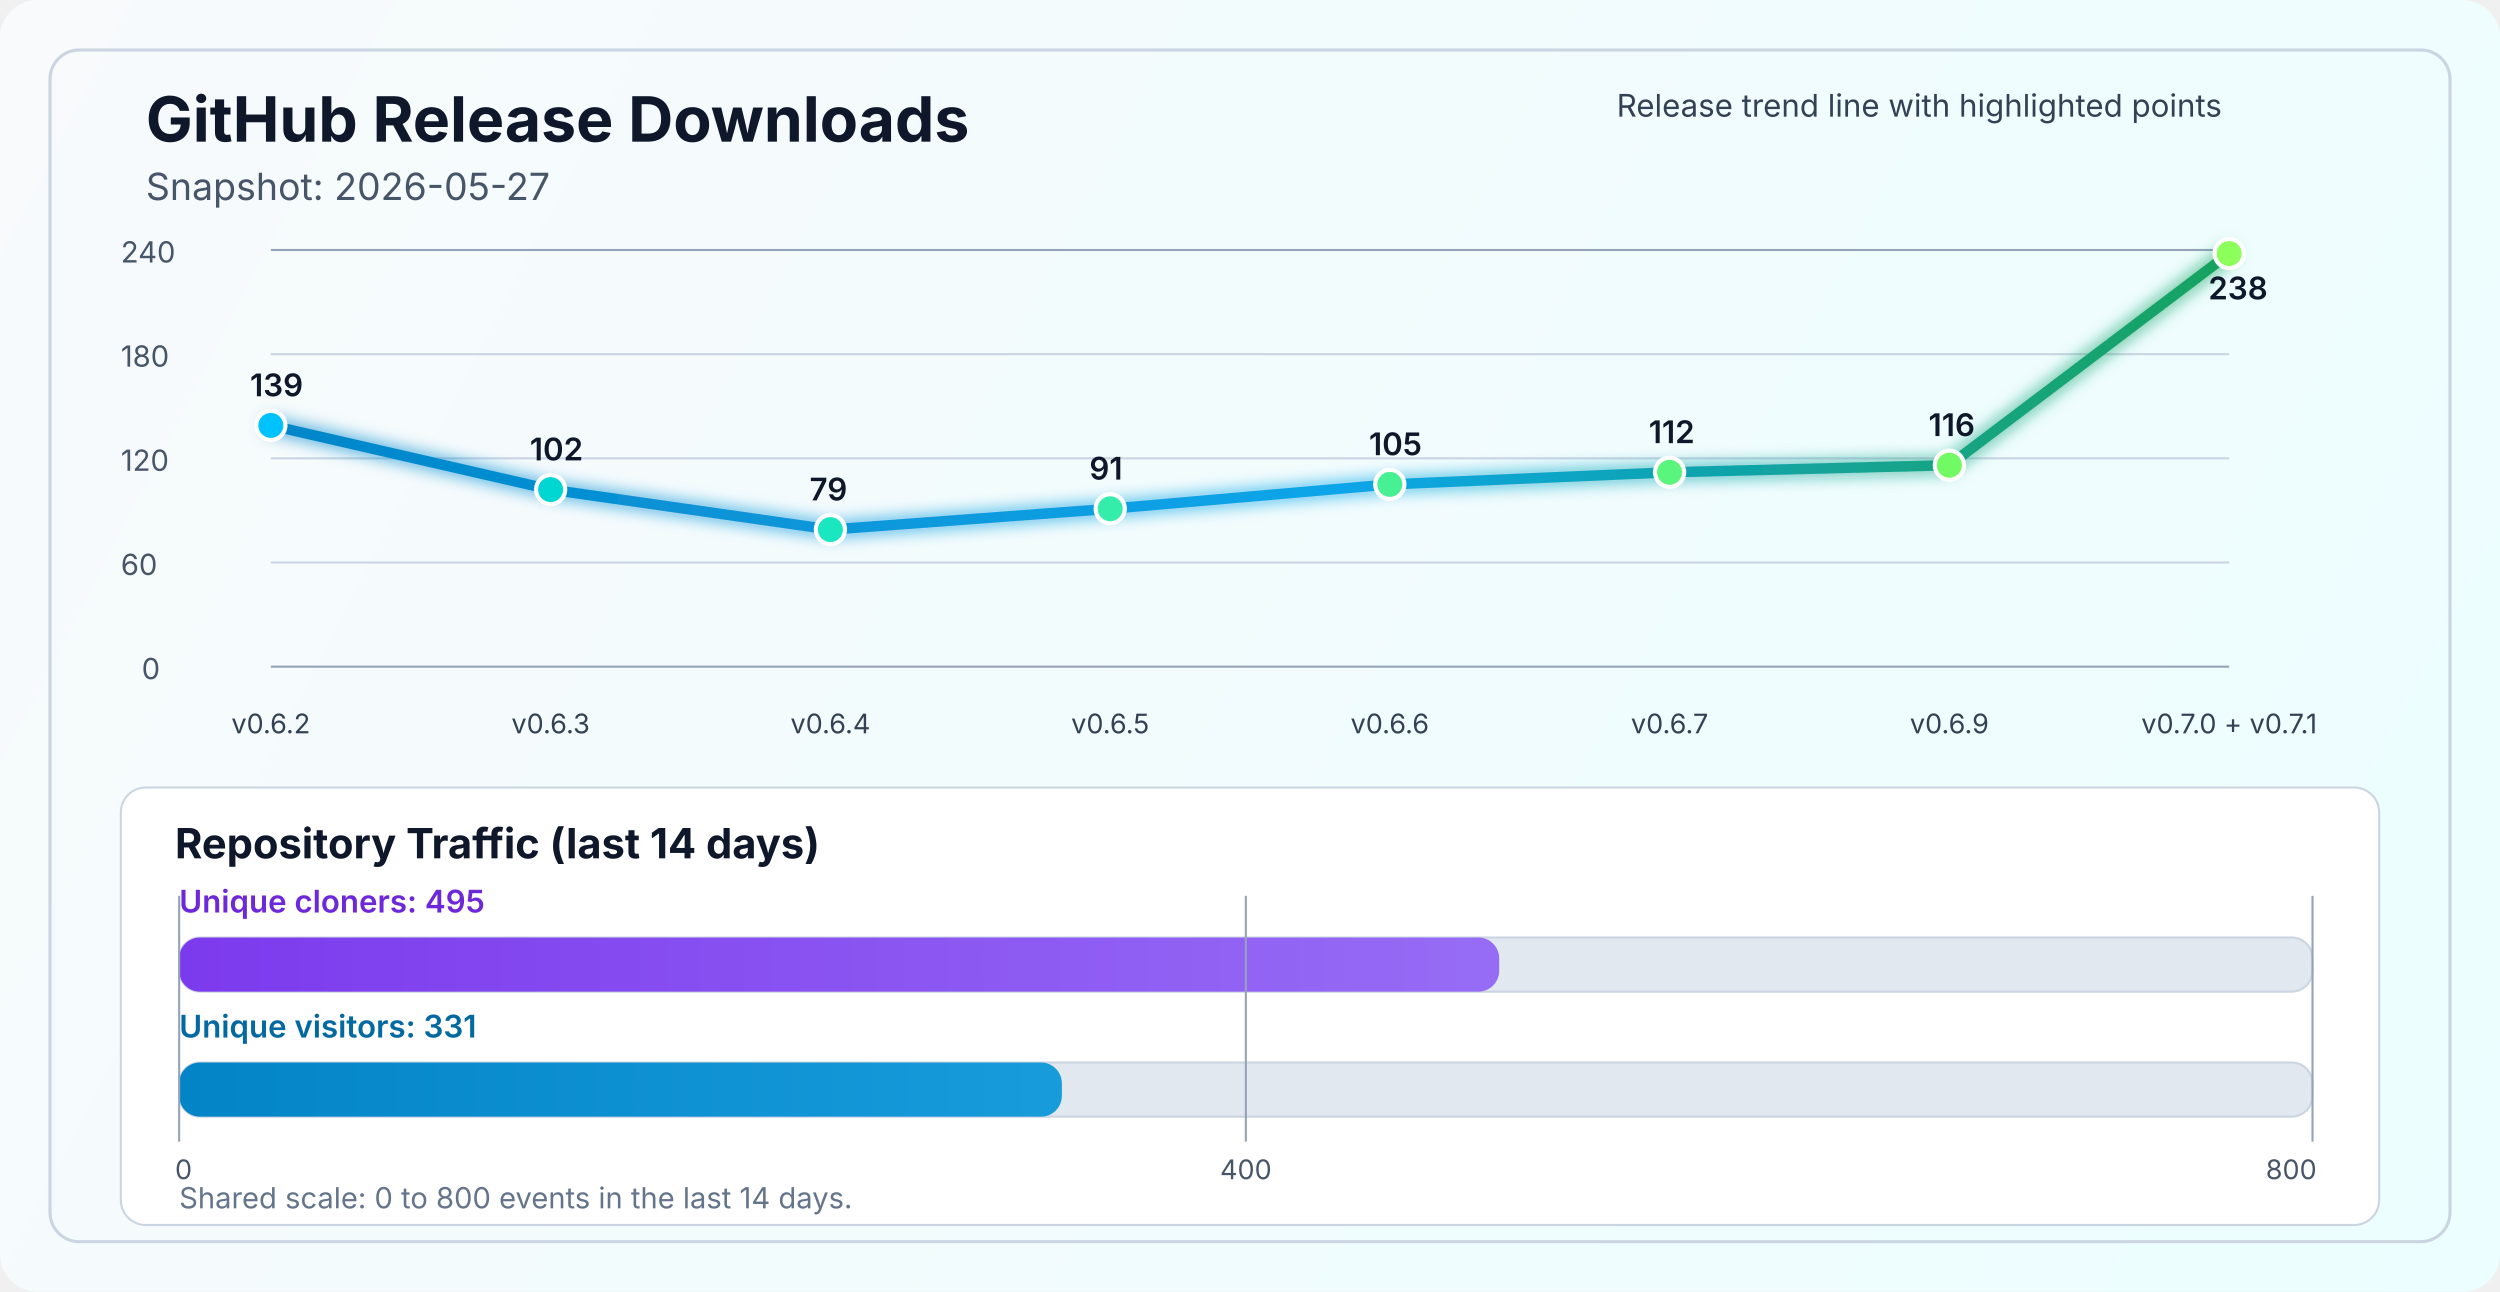
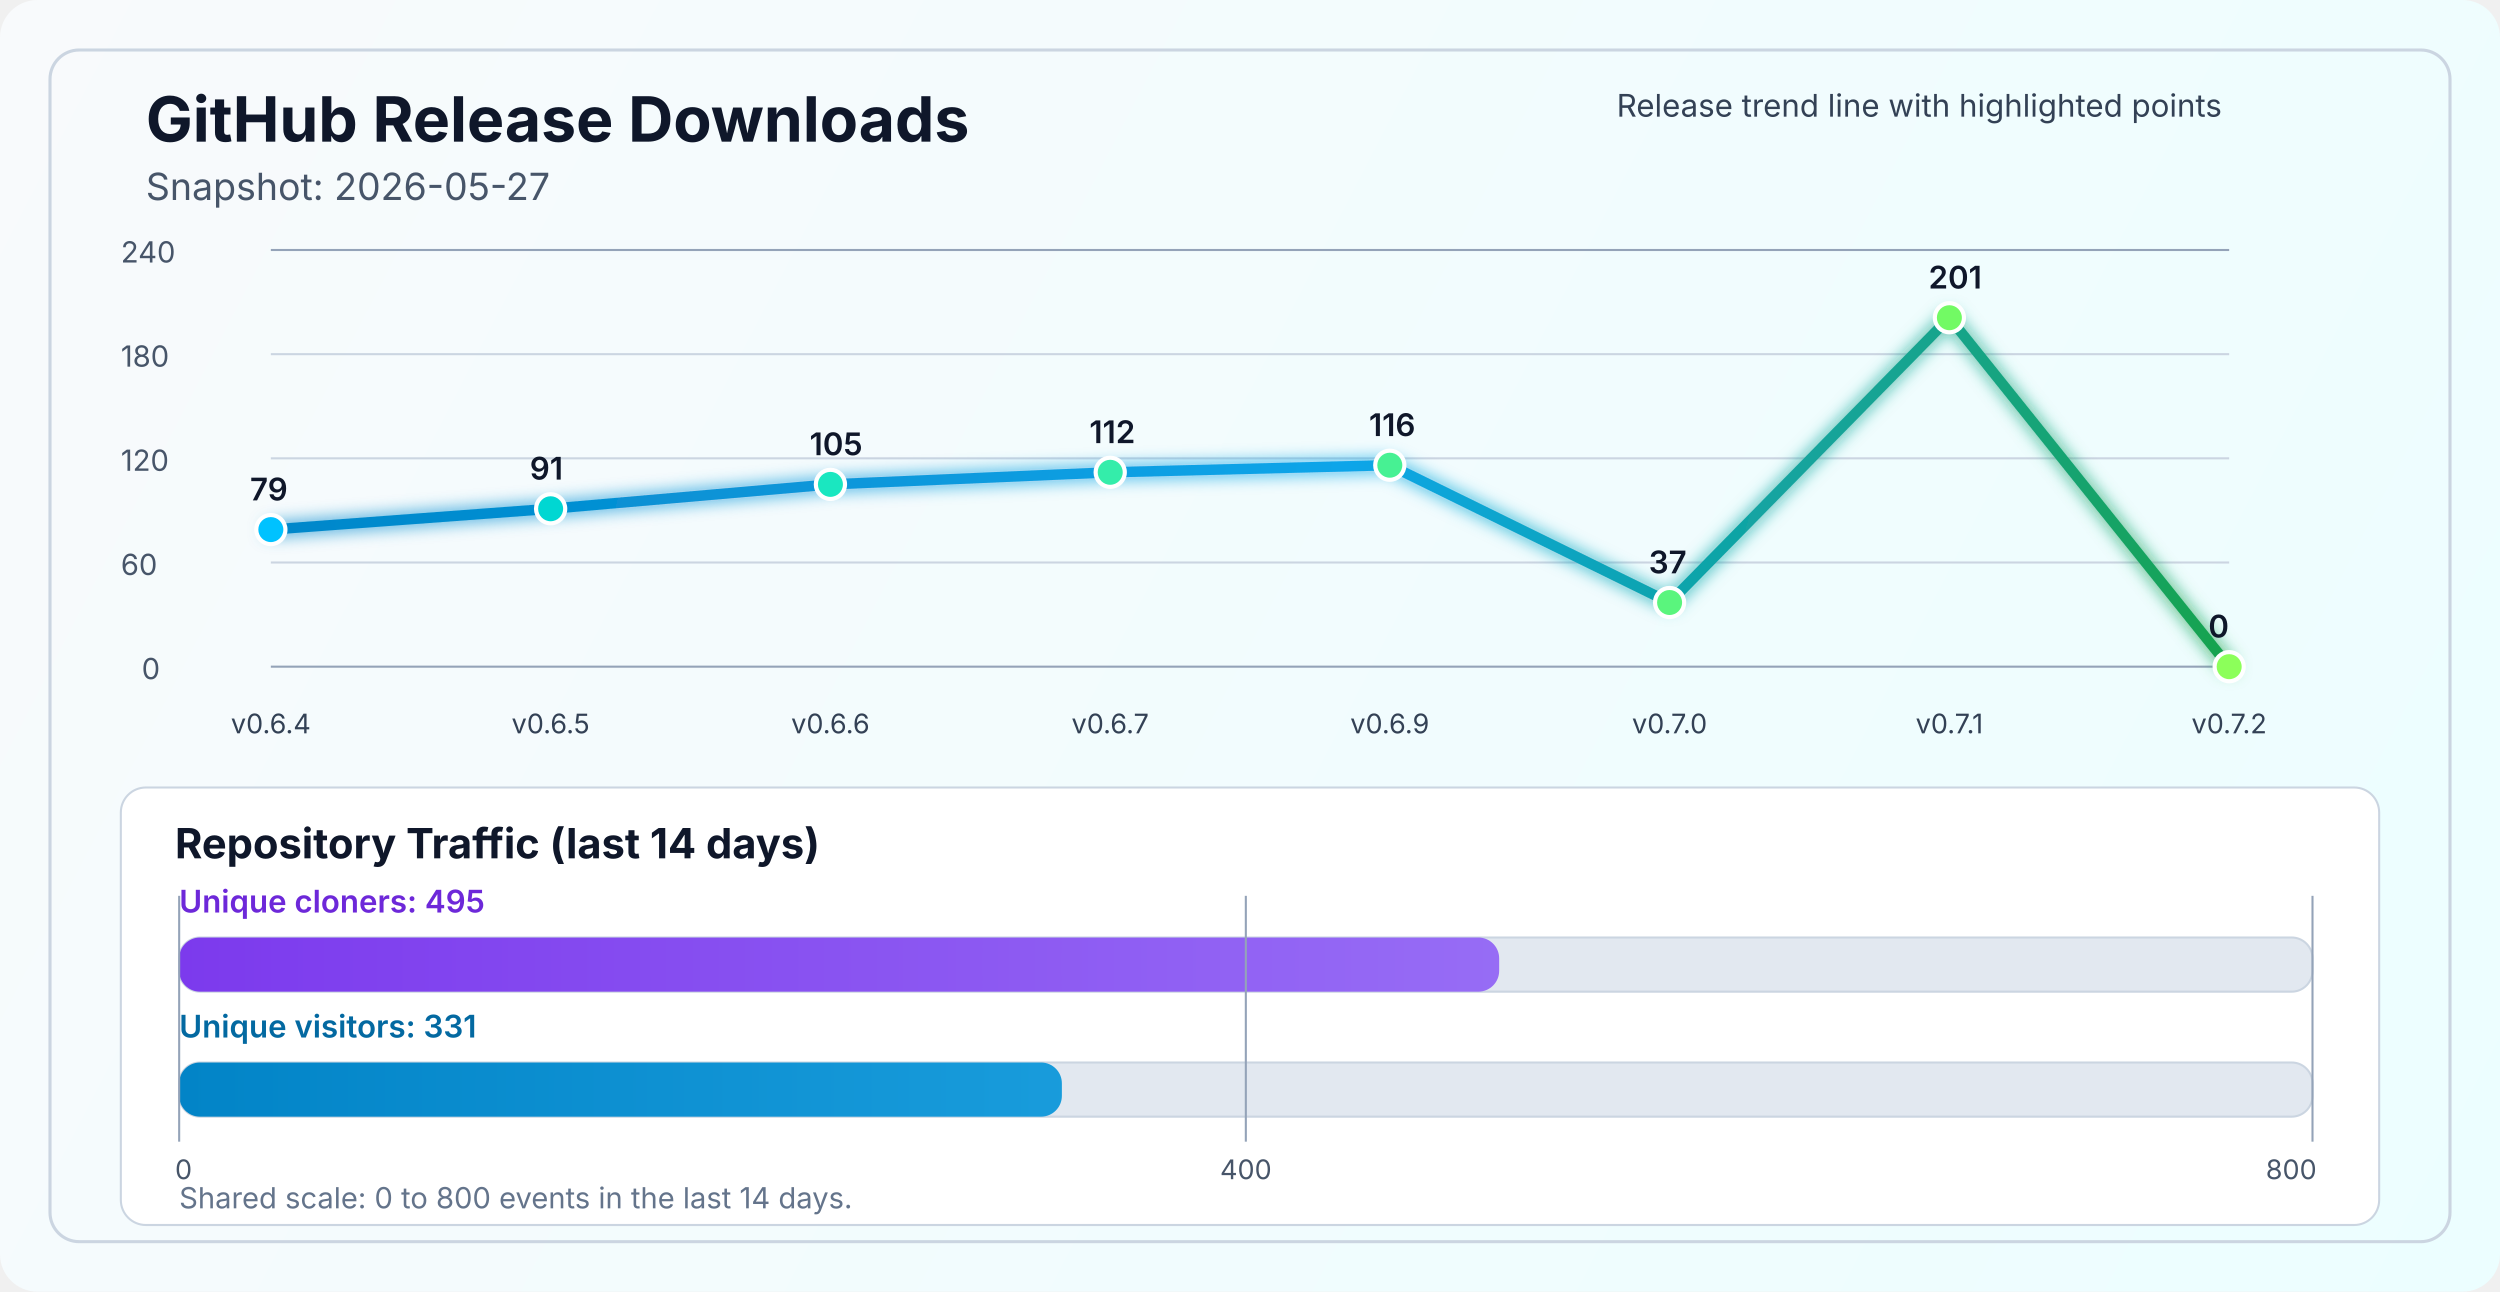
<svg xmlns="http://www.w3.org/2000/svg" width="1200" height="620" viewBox="0 0 1200 620" fill="none" role="img" aria-labelledby="title desc">
  <defs>
    <linearGradient id="bg" x1="0" y1="0" x2="1200" y2="620" gradientUnits="userSpaceOnUse">
      <stop stop-color="#F8FAFC" />
      <stop offset="1" stop-color="#ECFEFF" />
    </linearGradient>
    <linearGradient id="line" x1="130" y1="86" x2="1070" y2="340" gradientUnits="userSpaceOnUse">
      <stop stop-color="#0284C7" />
      <stop offset="0.55" stop-color="#0EA5E9" />
      <stop offset="1" stop-color="#16A34A" />
    </linearGradient>
    <linearGradient id="cloneFill" x1="86" y1="450" x2="1110" y2="450" gradientUnits="userSpaceOnUse">
      <stop stop-color="#7C3AED" />
      <stop offset="1" stop-color="#A78BFA" />
    </linearGradient>
    <linearGradient id="viewFill" x1="86" y1="482" x2="1110" y2="482" gradientUnits="userSpaceOnUse">
      <stop stop-color="#0284C7" />
      <stop offset="1" stop-color="#38BDF8" />
    </linearGradient>
    <filter id="glow" x="-50%" y="-50%" width="200%" height="200%">
      <feGaussianBlur stdDeviation="4" result="blur" />
      <feMerge>
        <feMergeNode in="blur" />
        <feMergeNode in="SourceGraphic" />
      </feMerge>
    </filter>
  </defs>
  <rect width="1200" height="620" rx="18" fill="url(#bg)" />
  <rect x="24" y="24" width="1152" height="572" rx="14" stroke="#CBD5E1" stroke-width="1.5" />
  <text x="70" y="68" fill="#0F172A" font-size="30" font-family="SF Pro Display, -apple-system, BlinkMacSystemFont, Segoe UI, sans-serif" font-weight="700">GitHub Release Downloads</text>
  <text x="70" y="96" fill="#475569" font-size="18" font-family="SF Pro Text, -apple-system, BlinkMacSystemFont, Segoe UI, sans-serif">Snapshot: 2026-05-27</text>
  <line x1="130" y1="320.0" x2="1070" y2="320.0" stroke="#94A3B8" stroke-width="1" />
  <line x1="130" y1="270.0" x2="1070" y2="270.0" stroke="#CBD5E1" stroke-width="1" />
  <line x1="130" y1="220.0" x2="1070" y2="220.0" stroke="#CBD5E1" stroke-width="1" />
  <line x1="130" y1="170.0" x2="1070" y2="170.0" stroke="#CBD5E1" stroke-width="1" />
  <line x1="130" y1="120.0" x2="1070" y2="120.0" stroke="#94A3B8" stroke-width="1" />
  <text x="68" y="326.0" fill="#475569" font-size="14" font-family="SF Pro Text, -apple-system, BlinkMacSystemFont, Segoe UI, sans-serif">0</text>
  <text x="58" y="276.0" fill="#475569" font-size="14" font-family="SF Pro Text, -apple-system, BlinkMacSystemFont, Segoe UI, sans-serif">60</text>
  <text x="58" y="226.0" fill="#475569" font-size="14" font-family="SF Pro Text, -apple-system, BlinkMacSystemFont, Segoe UI, sans-serif">120</text>
  <text x="58" y="176.0" fill="#475569" font-size="14" font-family="SF Pro Text, -apple-system, BlinkMacSystemFont, Segoe UI, sans-serif">180</text>
  <text x="58" y="126.0" fill="#475569" font-size="14" font-family="SF Pro Text, -apple-system, BlinkMacSystemFont, Segoe UI, sans-serif">240</text>
-   <polyline points="130.0,204.2 264.3,235.0 398.6,254.2 532.9,244.2 667.1,232.5 801.4,226.7 935.7,223.3 1070.0,121.7" fill="none" stroke="url(#line)" stroke-width="5" stroke-linecap="round" stroke-linejoin="round" filter="url(#glow)" />
-   <circle cx="130.0" cy="204.2" r="7" fill="#00C2FF" stroke="#FFFFFF" stroke-width="2" />
-   <circle cx="264.3" cy="235.0" r="7" fill="#00D7D2" stroke="#FFFFFF" stroke-width="2" />
-   <circle cx="398.6" cy="254.2" r="7" fill="#1AE7C0" stroke="#FFFFFF" stroke-width="2" />
-   <circle cx="532.9" cy="244.2" r="7" fill="#34EDAA" stroke="#FFFFFF" stroke-width="2" />
-   <circle cx="667.1" cy="232.5" r="7" fill="#47F193" stroke="#FFFFFF" stroke-width="2" />
-   <circle cx="801.4" cy="226.7" r="7" fill="#5AF57D" stroke="#FFFFFF" stroke-width="2" />
-   <circle cx="935.7" cy="223.3" r="7" fill="#72FA64" stroke="#FFFFFF" stroke-width="2" />
-   <circle cx="1070.0" cy="121.7" r="7" fill="#8CFF5A" stroke="#FFFFFF" stroke-width="2" />
-   <text x="130.0" y="352" text-anchor="middle" fill="#334155" font-size="13" font-family="SF Pro Text, -apple-system, BlinkMacSystemFont, Segoe UI, sans-serif">v0.6.2</text>
-   <text x="264.3" y="352" text-anchor="middle" fill="#334155" font-size="13" font-family="SF Pro Text, -apple-system, BlinkMacSystemFont, Segoe UI, sans-serif">v0.6.3</text>
-   <text x="398.6" y="352" text-anchor="middle" fill="#334155" font-size="13" font-family="SF Pro Text, -apple-system, BlinkMacSystemFont, Segoe UI, sans-serif">v0.6.4</text>
-   <text x="532.9" y="352" text-anchor="middle" fill="#334155" font-size="13" font-family="SF Pro Text, -apple-system, BlinkMacSystemFont, Segoe UI, sans-serif">v0.6.5</text>
-   <text x="667.1" y="352" text-anchor="middle" fill="#334155" font-size="13" font-family="SF Pro Text, -apple-system, BlinkMacSystemFont, Segoe UI, sans-serif">v0.6.6</text>
-   <text x="801.4" y="352" text-anchor="middle" fill="#334155" font-size="13" font-family="SF Pro Text, -apple-system, BlinkMacSystemFont, Segoe UI, sans-serif">v0.6.7</text>
-   <text x="935.7" y="352" text-anchor="middle" fill="#334155" font-size="13" font-family="SF Pro Text, -apple-system, BlinkMacSystemFont, Segoe UI, sans-serif">v0.6.9</text>
-   <text x="1070.0" y="352" text-anchor="middle" fill="#334155" font-size="13" font-family="SF Pro Text, -apple-system, BlinkMacSystemFont, Segoe UI, sans-serif">v0.7.0 + v0.7.1</text>
-   <text x="120.0" y="190.2" fill="#0F172A" font-size="15" font-family="SF Pro Text, -apple-system, BlinkMacSystemFont, Segoe UI, sans-serif" font-weight="600">139</text>
-   <text x="254.3" y="221.0" fill="#0F172A" font-size="15" font-family="SF Pro Text, -apple-system, BlinkMacSystemFont, Segoe UI, sans-serif" font-weight="600">102</text>
-   <text x="388.6" y="240.2" fill="#0F172A" font-size="15" font-family="SF Pro Text, -apple-system, BlinkMacSystemFont, Segoe UI, sans-serif" font-weight="600">79</text>
-   <text x="522.9" y="230.2" fill="#0F172A" font-size="15" font-family="SF Pro Text, -apple-system, BlinkMacSystemFont, Segoe UI, sans-serif" font-weight="600">91</text>
-   <text x="657.1" y="218.5" fill="#0F172A" font-size="15" font-family="SF Pro Text, -apple-system, BlinkMacSystemFont, Segoe UI, sans-serif" font-weight="600">105</text>
-   <text x="791.4" y="212.7" fill="#0F172A" font-size="15" font-family="SF Pro Text, -apple-system, BlinkMacSystemFont, Segoe UI, sans-serif" font-weight="600">112</text>
-   <text x="925.7" y="209.3" fill="#0F172A" font-size="15" font-family="SF Pro Text, -apple-system, BlinkMacSystemFont, Segoe UI, sans-serif" font-weight="600">116</text>
-   <text x="1060.0" y="143.7" fill="#0F172A" font-size="15" font-family="SF Pro Text, -apple-system, BlinkMacSystemFont, Segoe UI, sans-serif" font-weight="600">238</text>
+   <polyline points="130.0,254.2 264.3,244.2 398.6,232.5 532.9,226.7 667.1,223.3 801.4,289.2 935.7,152.5 1070.0,320.0" fill="none" stroke="url(#line)" stroke-width="5" stroke-linecap="round" stroke-linejoin="round" filter="url(#glow)" />
+   <circle cx="130.0" cy="254.2" r="7" fill="#00C2FF" stroke="#FFFFFF" stroke-width="2" />
+   <circle cx="264.3" cy="244.2" r="7" fill="#00D7D2" stroke="#FFFFFF" stroke-width="2" />
+   <circle cx="398.6" cy="232.5" r="7" fill="#1AE7C0" stroke="#FFFFFF" stroke-width="2" />
+   <circle cx="532.9" cy="226.7" r="7" fill="#34EDAA" stroke="#FFFFFF" stroke-width="2" />
+   <circle cx="667.1" cy="223.3" r="7" fill="#47F193" stroke="#FFFFFF" stroke-width="2" />
+   <circle cx="801.4" cy="289.2" r="7" fill="#5AF57D" stroke="#FFFFFF" stroke-width="2" />
+   <circle cx="935.7" cy="152.5" r="7" fill="#72FA64" stroke="#FFFFFF" stroke-width="2" />
+   <circle cx="1070.0" cy="320.0" r="7" fill="#8CFF5A" stroke="#FFFFFF" stroke-width="2" />
+   <text x="130.0" y="352" text-anchor="middle" fill="#334155" font-size="13" font-family="SF Pro Text, -apple-system, BlinkMacSystemFont, Segoe UI, sans-serif">v0.6.4</text>
+   <text x="264.3" y="352" text-anchor="middle" fill="#334155" font-size="13" font-family="SF Pro Text, -apple-system, BlinkMacSystemFont, Segoe UI, sans-serif">v0.6.5</text>
+   <text x="398.6" y="352" text-anchor="middle" fill="#334155" font-size="13" font-family="SF Pro Text, -apple-system, BlinkMacSystemFont, Segoe UI, sans-serif">v0.6.6</text>
+   <text x="532.9" y="352" text-anchor="middle" fill="#334155" font-size="13" font-family="SF Pro Text, -apple-system, BlinkMacSystemFont, Segoe UI, sans-serif">v0.6.7</text>
+   <text x="667.1" y="352" text-anchor="middle" fill="#334155" font-size="13" font-family="SF Pro Text, -apple-system, BlinkMacSystemFont, Segoe UI, sans-serif">v0.6.9</text>
+   <text x="801.4" y="352" text-anchor="middle" fill="#334155" font-size="13" font-family="SF Pro Text, -apple-system, BlinkMacSystemFont, Segoe UI, sans-serif">v0.7.0</text>
+   <text x="935.7" y="352" text-anchor="middle" fill="#334155" font-size="13" font-family="SF Pro Text, -apple-system, BlinkMacSystemFont, Segoe UI, sans-serif">v0.7.1</text>
+   <text x="1070.0" y="352" text-anchor="middle" fill="#334155" font-size="13" font-family="SF Pro Text, -apple-system, BlinkMacSystemFont, Segoe UI, sans-serif">v0.7.2</text>
+   <text x="120.0" y="240.2" fill="#0F172A" font-size="15" font-family="SF Pro Text, -apple-system, BlinkMacSystemFont, Segoe UI, sans-serif" font-weight="600">79</text>
+   <text x="254.3" y="230.2" fill="#0F172A" font-size="15" font-family="SF Pro Text, -apple-system, BlinkMacSystemFont, Segoe UI, sans-serif" font-weight="600">91</text>
+   <text x="388.6" y="218.5" fill="#0F172A" font-size="15" font-family="SF Pro Text, -apple-system, BlinkMacSystemFont, Segoe UI, sans-serif" font-weight="600">105</text>
+   <text x="522.9" y="212.7" fill="#0F172A" font-size="15" font-family="SF Pro Text, -apple-system, BlinkMacSystemFont, Segoe UI, sans-serif" font-weight="600">112</text>
+   <text x="657.1" y="209.3" fill="#0F172A" font-size="15" font-family="SF Pro Text, -apple-system, BlinkMacSystemFont, Segoe UI, sans-serif" font-weight="600">116</text>
+   <text x="791.4" y="275.2" fill="#0F172A" font-size="15" font-family="SF Pro Text, -apple-system, BlinkMacSystemFont, Segoe UI, sans-serif" font-weight="600">37</text>
+   <text x="925.7" y="138.5" fill="#0F172A" font-size="15" font-family="SF Pro Text, -apple-system, BlinkMacSystemFont, Segoe UI, sans-serif" font-weight="600">201</text>
+   <text x="1060.0" y="306.0" fill="#0F172A" font-size="15" font-family="SF Pro Text, -apple-system, BlinkMacSystemFont, Segoe UI, sans-serif" font-weight="600">0</text>
  <text x="776" y="56" fill="#334155" font-size="15" font-family="SF Pro Text, -apple-system, BlinkMacSystemFont, Segoe UI, sans-serif">Release trend line with highlighted points</text>
  <rect x="58" y="378" width="1084" height="210" rx="12" fill="#FFFFFF" stroke="#CBD5E1" stroke-width="1" />
  <text x="84" y="412" fill="#0F172A" font-size="20" font-family="SF Pro Text, -apple-system, BlinkMacSystemFont, Segoe UI, sans-serif" font-weight="700">Repository Traffic (last 14 days)</text>
  <text x="86" y="438" fill="#6D28D9" font-size="15" font-family="SF Pro Text, -apple-system, BlinkMacSystemFont, Segoe UI, sans-serif" font-weight="600">Unique cloners: 495</text>
  <rect x="86" y="450" width="1024" height="26" rx="10" fill="#E2E8F0" stroke="#CBD5E1" stroke-width="1" />
  <rect x="86" y="450" width="633.6" height="26" rx="10" fill="url(#cloneFill)" />
  <text x="86" y="498" fill="#0369A1" font-size="15" font-family="SF Pro Text, -apple-system, BlinkMacSystemFont, Segoe UI, sans-serif" font-weight="600">Unique visitors: 331</text>
  <rect x="86" y="510" width="1024" height="26" rx="10" fill="#E2E8F0" stroke="#CBD5E1" stroke-width="1" />
  <rect x="86" y="510" width="423.7" height="26" rx="10" fill="url(#viewFill)" />
  <line x1="86" y1="430" x2="86" y2="548" stroke="#94A3B8" stroke-width="1" />
  <line x1="598.0" y1="430" x2="598.0" y2="548" stroke="#94A3B8" stroke-width="1" />
  <line x1="1110" y1="430" x2="1110" y2="548" stroke="#94A3B8" stroke-width="1" />
  <text x="84" y="566" text-anchor="start" fill="#475569" font-size="13" font-family="SF Pro Text, -apple-system, BlinkMacSystemFont, Segoe UI, sans-serif">0</text>
  <text x="598.0" y="566" text-anchor="middle" fill="#475569" font-size="13" font-family="SF Pro Text, -apple-system, BlinkMacSystemFont, Segoe UI, sans-serif">400</text>
  <text x="1112" y="566" text-anchor="end" fill="#475569" font-size="13" font-family="SF Pro Text, -apple-system, BlinkMacSystemFont, Segoe UI, sans-serif">800</text>
  <text x="86" y="580" fill="#64748B" font-size="14" font-family="SF Pro Text, -apple-system, BlinkMacSystemFont, Segoe UI, sans-serif">Shared scale: 0 to 800 events in the last 14 days.</text>
</svg>
